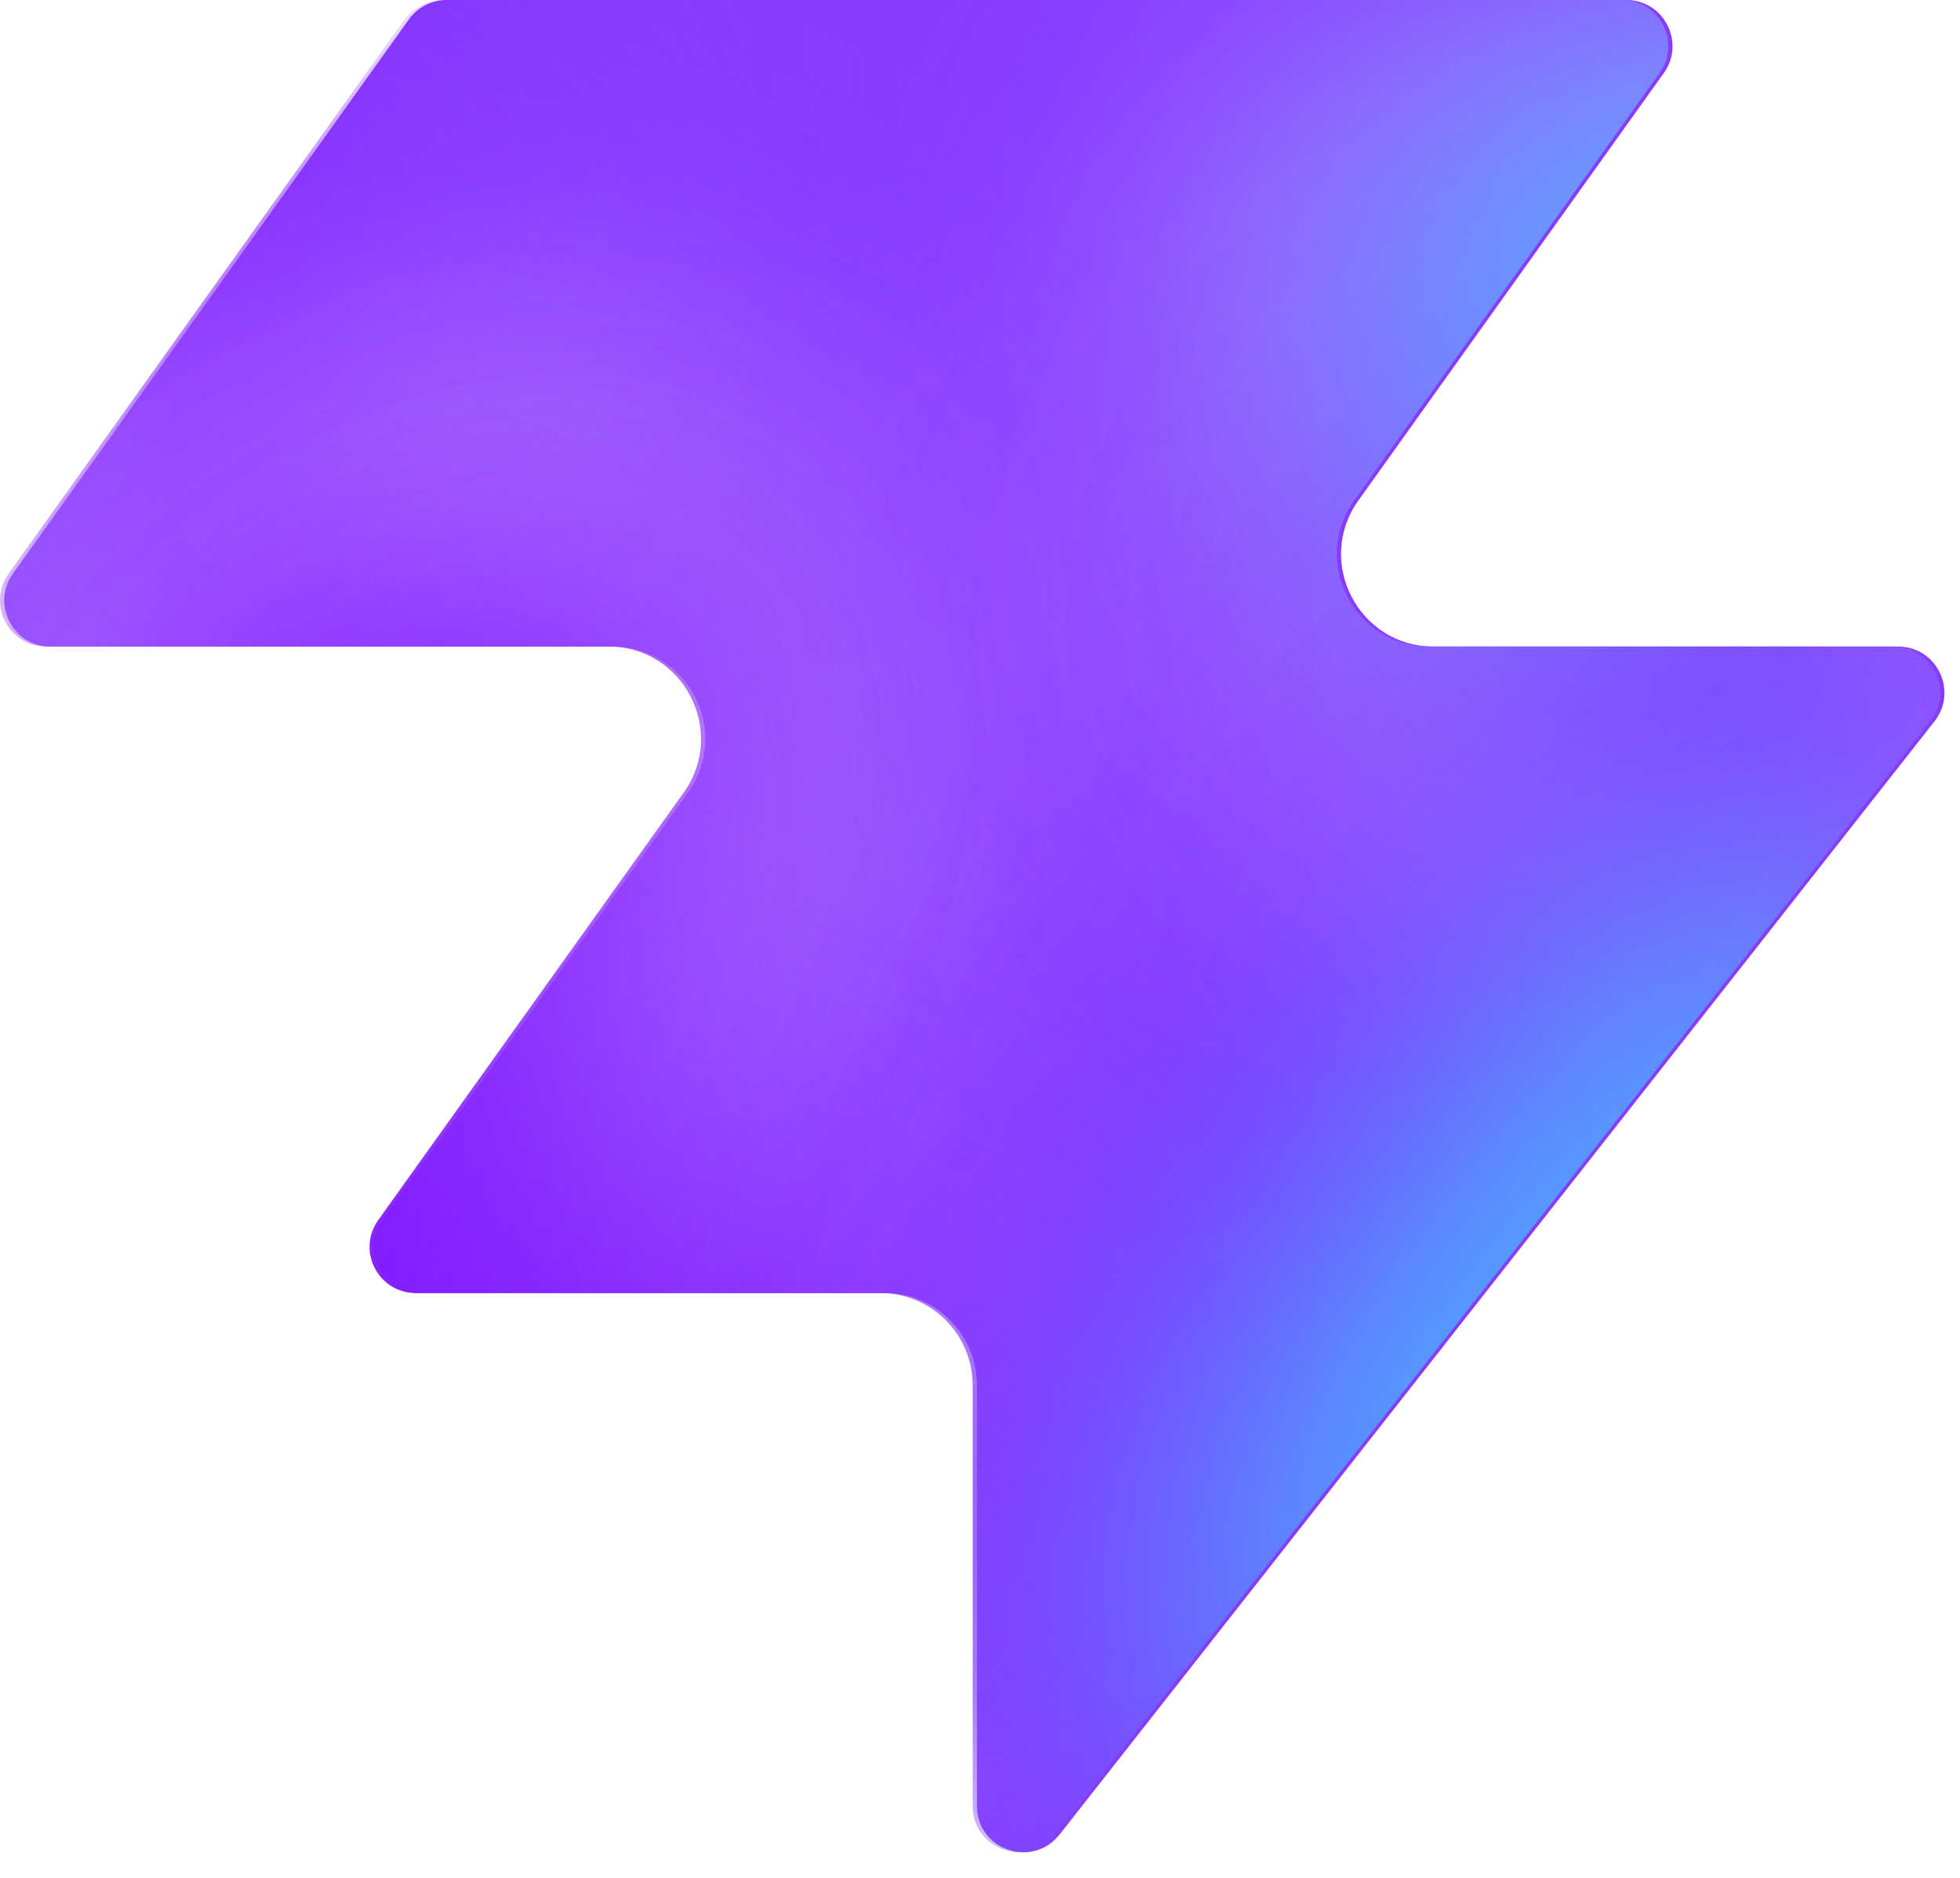
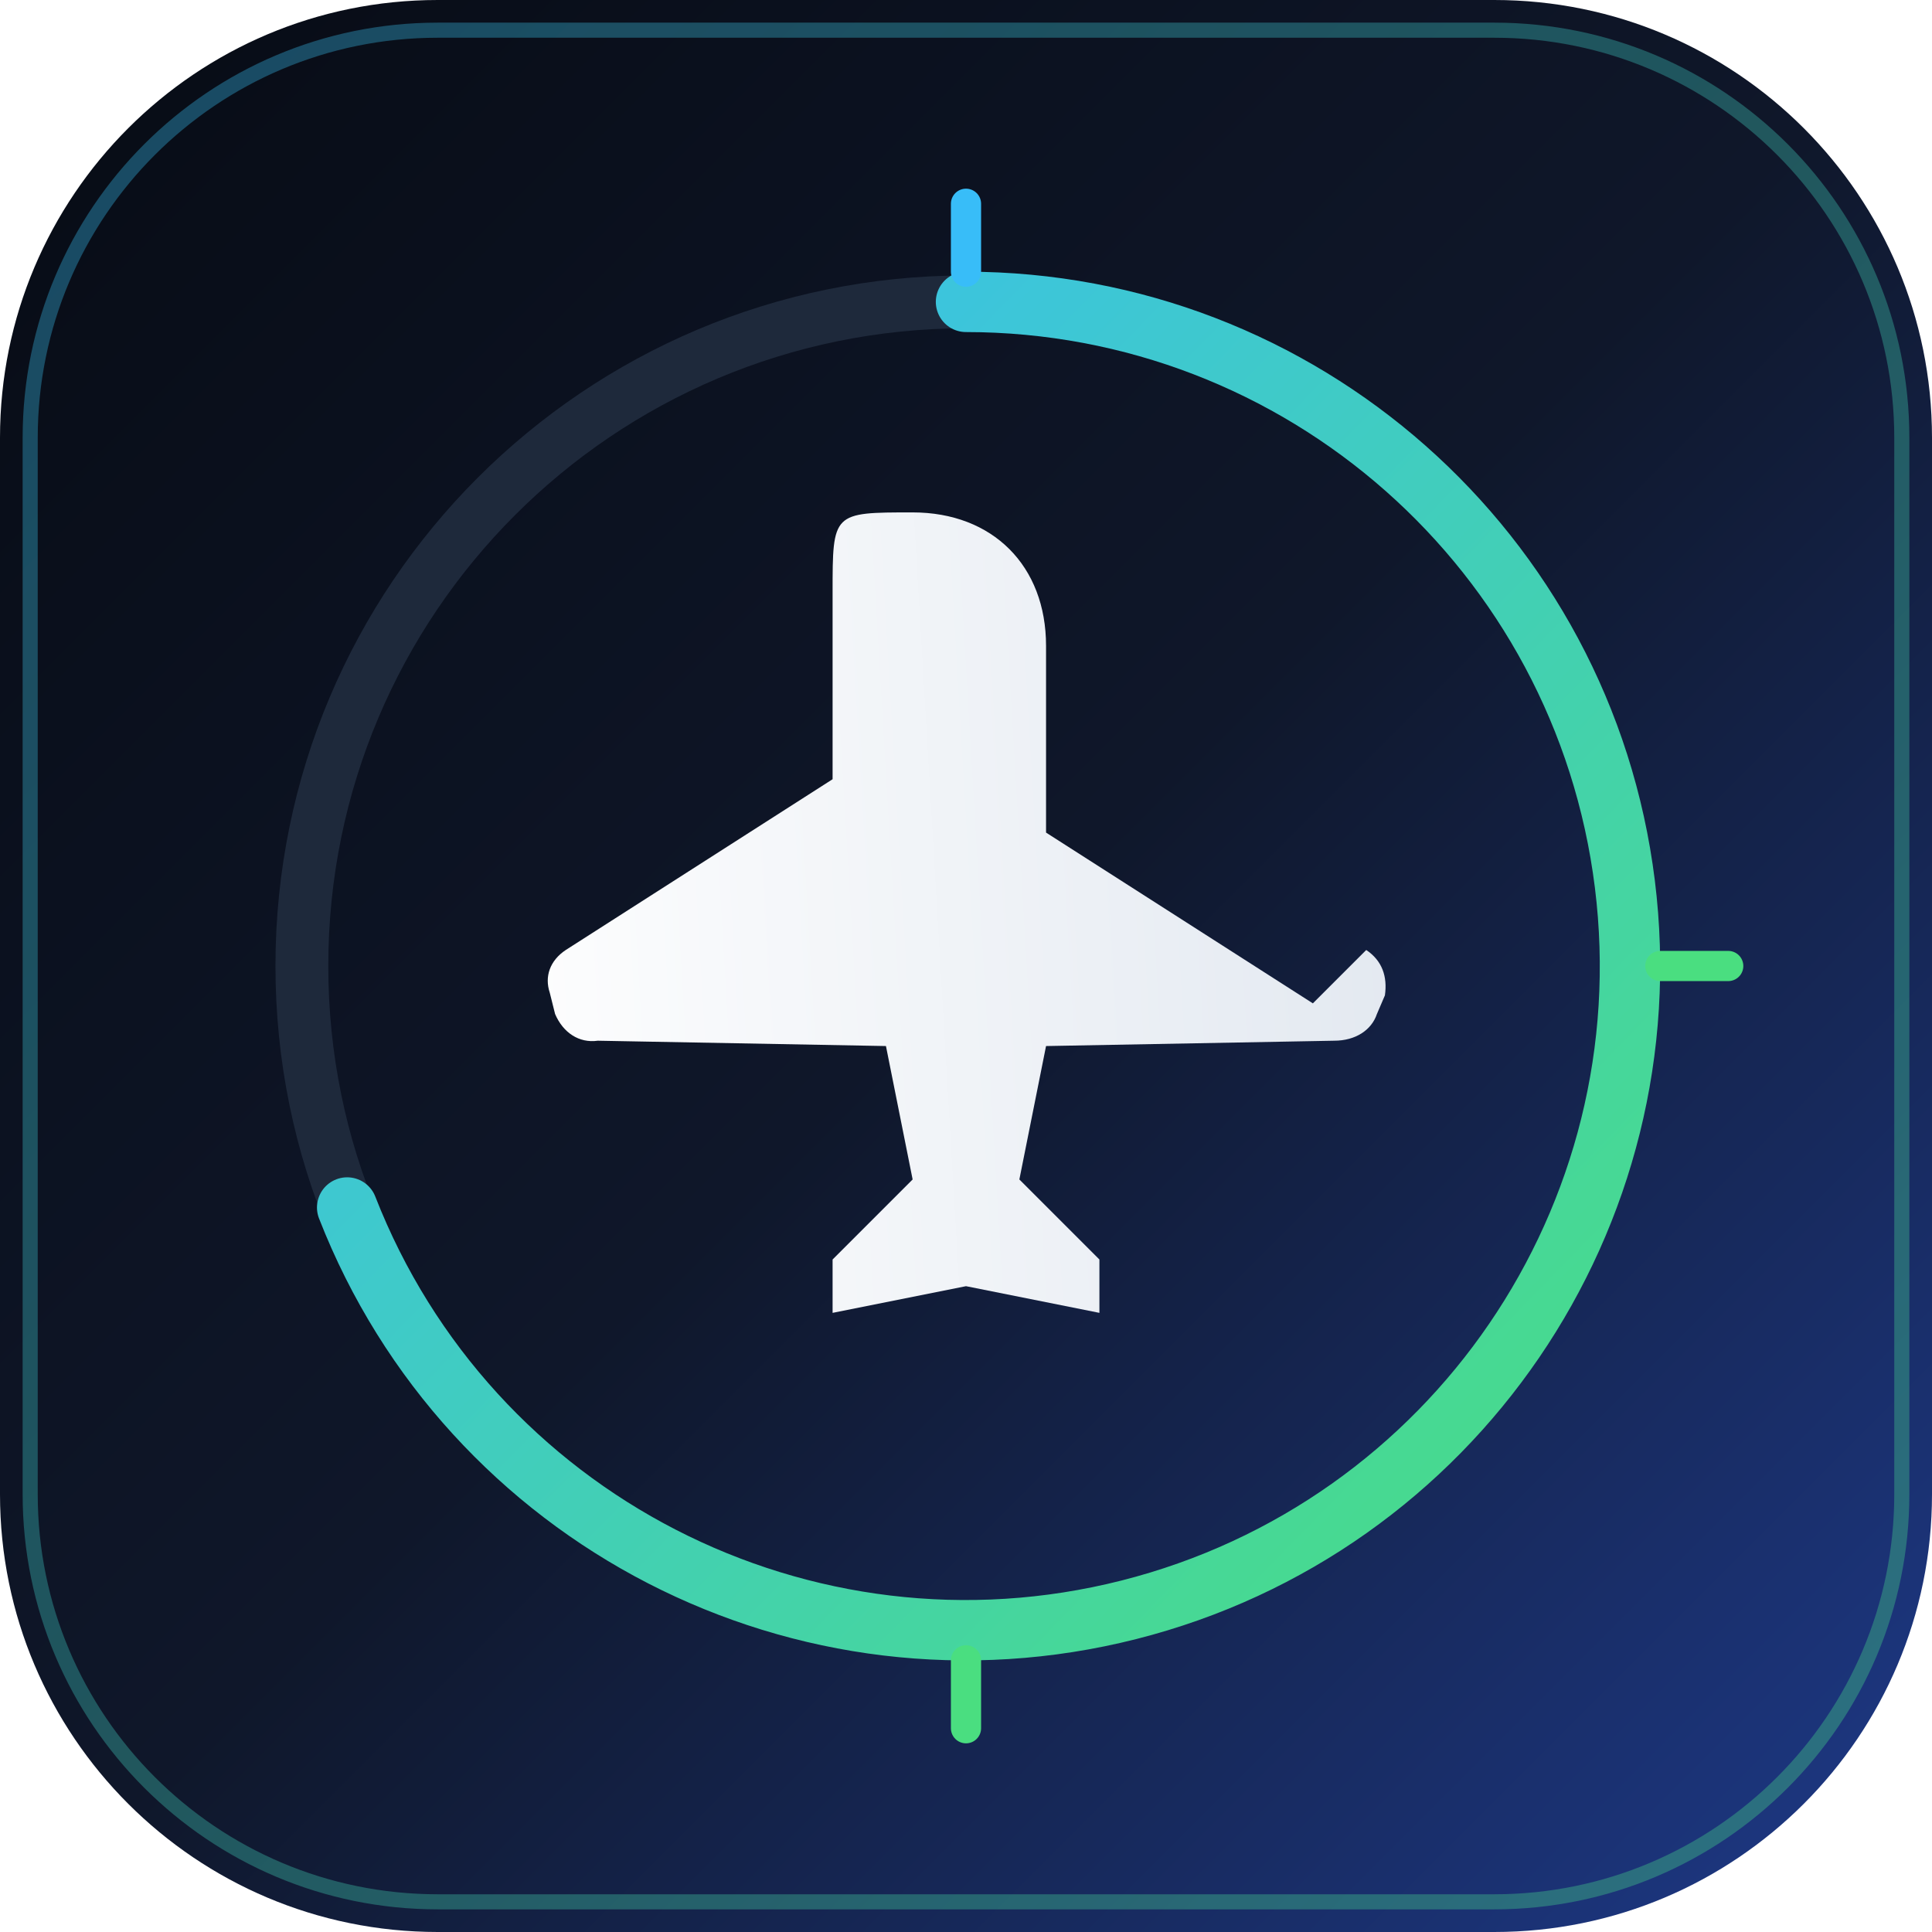
- <svg xmlns="http://www.w3.org/2000/svg" width="48" height="46" fill="none" viewBox="0 0 48 46">
-   <path fill="#863bff" d="M25.946 44.938c-.664.845-2.021.375-2.021-.698V33.937a2.26 2.26 0 0 0-2.262-2.262H10.287c-.92 0-1.456-1.04-.92-1.788l7.48-10.471c1.07-1.497 0-3.578-1.842-3.578H1.237c-.92 0-1.456-1.04-.92-1.788L10.013.474c.214-.297.556-.474.92-.474h28.894c.92 0 1.456 1.04.92 1.788l-7.48 10.471c-1.07 1.498 0 3.579 1.842 3.579h11.377c.943 0 1.473 1.088.89 1.83L25.947 44.94z" style="fill:#863bff;fill:color(display-p3 .525 .23 1);fill-opacity:1" />
-   <mask id="a" width="48" height="46" x="0" y="0" maskUnits="userSpaceOnUse" style="mask-type:alpha">
-     <path fill="#000" d="M25.842 44.938c-.664.844-2.021.375-2.021-.698V33.937a2.26 2.26 0 0 0-2.262-2.262H10.183c-.92 0-1.456-1.04-.92-1.788l7.48-10.471c1.07-1.498 0-3.579-1.842-3.579H1.133c-.92 0-1.456-1.04-.92-1.787L9.91.473c.214-.297.556-.474.92-.474h28.894c.92 0 1.456 1.04.92 1.788l-7.48 10.471c-1.07 1.498 0 3.578 1.842 3.578h11.377c.943 0 1.473 1.088.89 1.832L25.843 44.94z" style="fill:#000;fill-opacity:1" />
-   </mask>
-   <g mask="url(#a)">
-     <g filter="url(#b)">
-       <ellipse cx="5.508" cy="14.704" fill="#ede6ff" rx="5.508" ry="14.704" style="fill:#ede6ff;fill:color(display-p3 .927 .903 1);fill-opacity:1" transform="matrix(.00324 1 1 -.00324 -4.47 31.516)" />
-     </g>
-     <g filter="url(#c)">
-       <ellipse cx="10.399" cy="29.851" fill="#ede6ff" rx="10.399" ry="29.851" style="fill:#ede6ff;fill:color(display-p3 .927 .903 1);fill-opacity:1" transform="matrix(.00324 1 1 -.00324 -39.328 7.883)" />
-     </g>
-     <g filter="url(#d)">
-       <ellipse cx="5.508" cy="30.487" fill="#7e14ff" rx="5.508" ry="30.487" style="fill:#7e14ff;fill:color(display-p3 .492 .077 1);fill-opacity:1" transform="rotate(89.814 -25.913 -14.639)scale(1 -1)" />
-     </g>
-     <g filter="url(#e)">
-       <ellipse cx="5.508" cy="30.599" fill="#7e14ff" rx="5.508" ry="30.599" style="fill:#7e14ff;fill:color(display-p3 .492 .077 1);fill-opacity:1" transform="rotate(89.814 -32.644 -3.334)scale(1 -1)" />
-     </g>
-     <g filter="url(#f)">
-       <ellipse cx="5.508" cy="30.599" fill="#7e14ff" rx="5.508" ry="30.599" style="fill:#7e14ff;fill:color(display-p3 .492 .077 1);fill-opacity:1" transform="matrix(.00324 1 1 -.00324 -34.34 30.47)" />
-     </g>
-     <g filter="url(#g)">
-       <ellipse cx="14.072" cy="22.078" fill="#ede6ff" rx="14.072" ry="22.078" style="fill:#ede6ff;fill:color(display-p3 .927 .903 1);fill-opacity:1" transform="rotate(93.35 24.506 48.493)scale(-1 1)" />
-     </g>
-     <g filter="url(#h)">
-       <ellipse cx="3.47" cy="21.501" fill="#7e14ff" rx="3.47" ry="21.501" style="fill:#7e14ff;fill:color(display-p3 .492 .077 1);fill-opacity:1" transform="rotate(89.009 28.708 47.59)scale(-1 1)" />
-     </g>
-     <g filter="url(#i)">
-       <ellipse cx="3.47" cy="21.501" fill="#7e14ff" rx="3.47" ry="21.501" style="fill:#7e14ff;fill:color(display-p3 .492 .077 1);fill-opacity:1" transform="rotate(89.009 28.708 47.59)scale(-1 1)" />
-     </g>
-     <g filter="url(#j)">
-       <ellipse cx=".387" cy="8.972" fill="#7e14ff" rx="4.407" ry="29.108" style="fill:#7e14ff;fill:color(display-p3 .492 .077 1);fill-opacity:1" transform="rotate(39.51 .387 8.972)" />
-     </g>
-     <g filter="url(#k)">
-       <ellipse cx="47.523" cy="-6.092" fill="#7e14ff" rx="4.407" ry="29.108" style="fill:#7e14ff;fill:color(display-p3 .492 .077 1);fill-opacity:1" transform="rotate(37.892 47.523 -6.092)" />
-     </g>
-     <g filter="url(#l)">
-       <ellipse cx="41.412" cy="6.333" fill="#47bfff" rx="5.971" ry="9.665" style="fill:#47bfff;fill:color(display-p3 .28 .748 1);fill-opacity:1" transform="rotate(37.892 41.412 6.333)" />
-     </g>
-     <g filter="url(#m)">
-       <ellipse cx="-1.879" cy="38.332" fill="#7e14ff" rx="4.407" ry="29.108" style="fill:#7e14ff;fill:color(display-p3 .492 .077 1);fill-opacity:1" transform="rotate(37.892 -1.88 38.332)" />
-     </g>
-     <g filter="url(#n)">
-       <ellipse cx="-1.879" cy="38.332" fill="#7e14ff" rx="4.407" ry="29.108" style="fill:#7e14ff;fill:color(display-p3 .492 .077 1);fill-opacity:1" transform="rotate(37.892 -1.88 38.332)" />
-     </g>
-     <g filter="url(#o)">
-       <ellipse cx="35.651" cy="29.907" fill="#7e14ff" rx="4.407" ry="29.108" style="fill:#7e14ff;fill:color(display-p3 .492 .077 1);fill-opacity:1" transform="rotate(37.892 35.651 29.907)" />
-     </g>
-     <g filter="url(#p)">
-       <ellipse cx="38.418" cy="32.4" fill="#47bfff" rx="5.971" ry="15.297" style="fill:#47bfff;fill:color(display-p3 .28 .748 1);fill-opacity:1" transform="rotate(37.892 38.418 32.4)" />
-     </g>
+ <svg xmlns="http://www.w3.org/2000/svg" viewBox="0 0 512 512" width="512" height="512">
+   <defs>
+     <linearGradient id="bg" x1="0%" y1="0%" x2="100%" y2="100%">
+       <stop offset="0%" stop-color="#070B14" />
+       <stop offset="50%" stop-color="#0F172A" />
+       <stop offset="100%" stop-color="#1E3A8A" />
+     </linearGradient>
+     <linearGradient id="accent" x1="0%" y1="0%" x2="100%" y2="100%">
+       <stop offset="0%" stop-color="#38BDF8" />
+       <stop offset="100%" stop-color="#4ADE80" />
+     </linearGradient>
+     <linearGradient id="planeGrad" x1="0%" y1="0%" x2="100%" y2="100%">
+       <stop offset="0%" stop-color="#FFFFFF" />
+       <stop offset="100%" stop-color="#E2E8F0" />
+     </linearGradient>
+   </defs>
+   <rect width="512" height="512" rx="116" fill="url(#bg)" />
+   <rect x="8" y="8" width="496" height="496" rx="108" fill="none" stroke="url(#accent)" stroke-width="4" stroke-opacity="0.35" />
+   <circle cx="256" cy="256" r="176" fill="none" stroke="#1E293B" stroke-width="14" />
+   <path d="M 256 80 A 176 176 0 1 1 92 320" fill="none" stroke="url(#accent)" stroke-width="16" stroke-linecap="round" />
+   <line x1="256" y1="54" x2="256" y2="72" stroke="#38BDF8" stroke-width="8" stroke-linecap="round" />
+   <line x1="458" y1="256" x2="440" y2="256" stroke="#4ADE80" stroke-width="8" stroke-linecap="round" />
+   <line x1="256" y1="458" x2="256" y2="440" stroke="#4ADE80" stroke-width="8" stroke-linecap="round" />
+   <g transform="translate(256, 256) rotate(-45) translate(-120, -120) scale(10)">
+     <path fill="url(#planeGrad)" d="M17.8 19.2 16 11l3.5-3.5C21 6 21 4 19.5 2.5S18 1 16.5 2.5L13 6 4.8 4.2c-.5-.1-.9.1-1.1.5l-.3.5c-.2.5-.1 1 .3 1.3L9 12l-2 3H4l-1 1 3 2 2 3 1-1v-3l3-2 5.5 5.3c.4.4.9.5 1.3.3l.5-.2c.4-.3.6-.7.5-1.2z" />
  </g>
-   <defs>
-     <filter id="b" width="60.045" height="41.654" x="-19.77" y="16.149" color-interpolation-filters="sRGB" filterUnits="userSpaceOnUse">
-       <feFlood flood-opacity="0" result="BackgroundImageFix" />
-       <feBlend in="SourceGraphic" in2="BackgroundImageFix" result="shape" />
-       <feGaussianBlur result="effect1_foregroundBlur_2002_17158" stdDeviation="7.659" />
-     </filter>
-     <filter id="c" width="90.34" height="51.437" x="-54.613" y="-7.533" color-interpolation-filters="sRGB" filterUnits="userSpaceOnUse">
-       <feFlood flood-opacity="0" result="BackgroundImageFix" />
-       <feBlend in="SourceGraphic" in2="BackgroundImageFix" result="shape" />
-       <feGaussianBlur result="effect1_foregroundBlur_2002_17158" stdDeviation="7.659" />
-     </filter>
-     <filter id="d" width="79.355" height="29.4" x="-49.64" y="2.03" color-interpolation-filters="sRGB" filterUnits="userSpaceOnUse">
-       <feFlood flood-opacity="0" result="BackgroundImageFix" />
-       <feBlend in="SourceGraphic" in2="BackgroundImageFix" result="shape" />
-       <feGaussianBlur result="effect1_foregroundBlur_2002_17158" stdDeviation="4.596" />
-     </filter>
-     <filter id="e" width="79.579" height="29.4" x="-45.045" y="20.029" color-interpolation-filters="sRGB" filterUnits="userSpaceOnUse">
-       <feFlood flood-opacity="0" result="BackgroundImageFix" />
-       <feBlend in="SourceGraphic" in2="BackgroundImageFix" result="shape" />
-       <feGaussianBlur result="effect1_foregroundBlur_2002_17158" stdDeviation="4.596" />
-     </filter>
-     <filter id="f" width="79.579" height="29.4" x="-43.513" y="21.178" color-interpolation-filters="sRGB" filterUnits="userSpaceOnUse">
-       <feFlood flood-opacity="0" result="BackgroundImageFix" />
-       <feBlend in="SourceGraphic" in2="BackgroundImageFix" result="shape" />
-       <feGaussianBlur result="effect1_foregroundBlur_2002_17158" stdDeviation="4.596" />
-     </filter>
-     <filter id="g" width="74.749" height="58.852" x="15.756" y="-17.901" color-interpolation-filters="sRGB" filterUnits="userSpaceOnUse">
-       <feFlood flood-opacity="0" result="BackgroundImageFix" />
-       <feBlend in="SourceGraphic" in2="BackgroundImageFix" result="shape" />
-       <feGaussianBlur result="effect1_foregroundBlur_2002_17158" stdDeviation="7.659" />
-     </filter>
-     <filter id="h" width="61.377" height="25.362" x="23.548" y="2.284" color-interpolation-filters="sRGB" filterUnits="userSpaceOnUse">
-       <feFlood flood-opacity="0" result="BackgroundImageFix" />
-       <feBlend in="SourceGraphic" in2="BackgroundImageFix" result="shape" />
-       <feGaussianBlur result="effect1_foregroundBlur_2002_17158" stdDeviation="4.596" />
-     </filter>
-     <filter id="i" width="61.377" height="25.362" x="23.548" y="2.284" color-interpolation-filters="sRGB" filterUnits="userSpaceOnUse">
-       <feFlood flood-opacity="0" result="BackgroundImageFix" />
-       <feBlend in="SourceGraphic" in2="BackgroundImageFix" result="shape" />
-       <feGaussianBlur result="effect1_foregroundBlur_2002_17158" stdDeviation="4.596" />
-     </filter>
-     <filter id="j" width="56.045" height="63.649" x="-27.636" y="-22.853" color-interpolation-filters="sRGB" filterUnits="userSpaceOnUse">
-       <feFlood flood-opacity="0" result="BackgroundImageFix" />
-       <feBlend in="SourceGraphic" in2="BackgroundImageFix" result="shape" />
-       <feGaussianBlur result="effect1_foregroundBlur_2002_17158" stdDeviation="4.596" />
-     </filter>
-     <filter id="k" width="54.814" height="64.646" x="20.116" y="-38.415" color-interpolation-filters="sRGB" filterUnits="userSpaceOnUse">
-       <feFlood flood-opacity="0" result="BackgroundImageFix" />
-       <feBlend in="SourceGraphic" in2="BackgroundImageFix" result="shape" />
-       <feGaussianBlur result="effect1_foregroundBlur_2002_17158" stdDeviation="4.596" />
-     </filter>
-     <filter id="l" width="33.541" height="35.313" x="24.641" y="-11.323" color-interpolation-filters="sRGB" filterUnits="userSpaceOnUse">
-       <feFlood flood-opacity="0" result="BackgroundImageFix" />
-       <feBlend in="SourceGraphic" in2="BackgroundImageFix" result="shape" />
-       <feGaussianBlur result="effect1_foregroundBlur_2002_17158" stdDeviation="4.596" />
-     </filter>
-     <filter id="m" width="54.814" height="64.646" x="-29.286" y="6.009" color-interpolation-filters="sRGB" filterUnits="userSpaceOnUse">
-       <feFlood flood-opacity="0" result="BackgroundImageFix" />
-       <feBlend in="SourceGraphic" in2="BackgroundImageFix" result="shape" />
-       <feGaussianBlur result="effect1_foregroundBlur_2002_17158" stdDeviation="4.596" />
-     </filter>
-     <filter id="n" width="54.814" height="64.646" x="-29.286" y="6.009" color-interpolation-filters="sRGB" filterUnits="userSpaceOnUse">
-       <feFlood flood-opacity="0" result="BackgroundImageFix" />
-       <feBlend in="SourceGraphic" in2="BackgroundImageFix" result="shape" />
-       <feGaussianBlur result="effect1_foregroundBlur_2002_17158" stdDeviation="4.596" />
-     </filter>
-     <filter id="o" width="54.814" height="64.646" x="8.244" y="-2.416" color-interpolation-filters="sRGB" filterUnits="userSpaceOnUse">
-       <feFlood flood-opacity="0" result="BackgroundImageFix" />
-       <feBlend in="SourceGraphic" in2="BackgroundImageFix" result="shape" />
-       <feGaussianBlur result="effect1_foregroundBlur_2002_17158" stdDeviation="4.596" />
-     </filter>
-     <filter id="p" width="39.409" height="43.623" x="18.713" y="10.588" color-interpolation-filters="sRGB" filterUnits="userSpaceOnUse">
-       <feFlood flood-opacity="0" result="BackgroundImageFix" />
-       <feBlend in="SourceGraphic" in2="BackgroundImageFix" result="shape" />
-       <feGaussianBlur result="effect1_foregroundBlur_2002_17158" stdDeviation="4.596" />
-     </filter>
-   </defs>
</svg>
